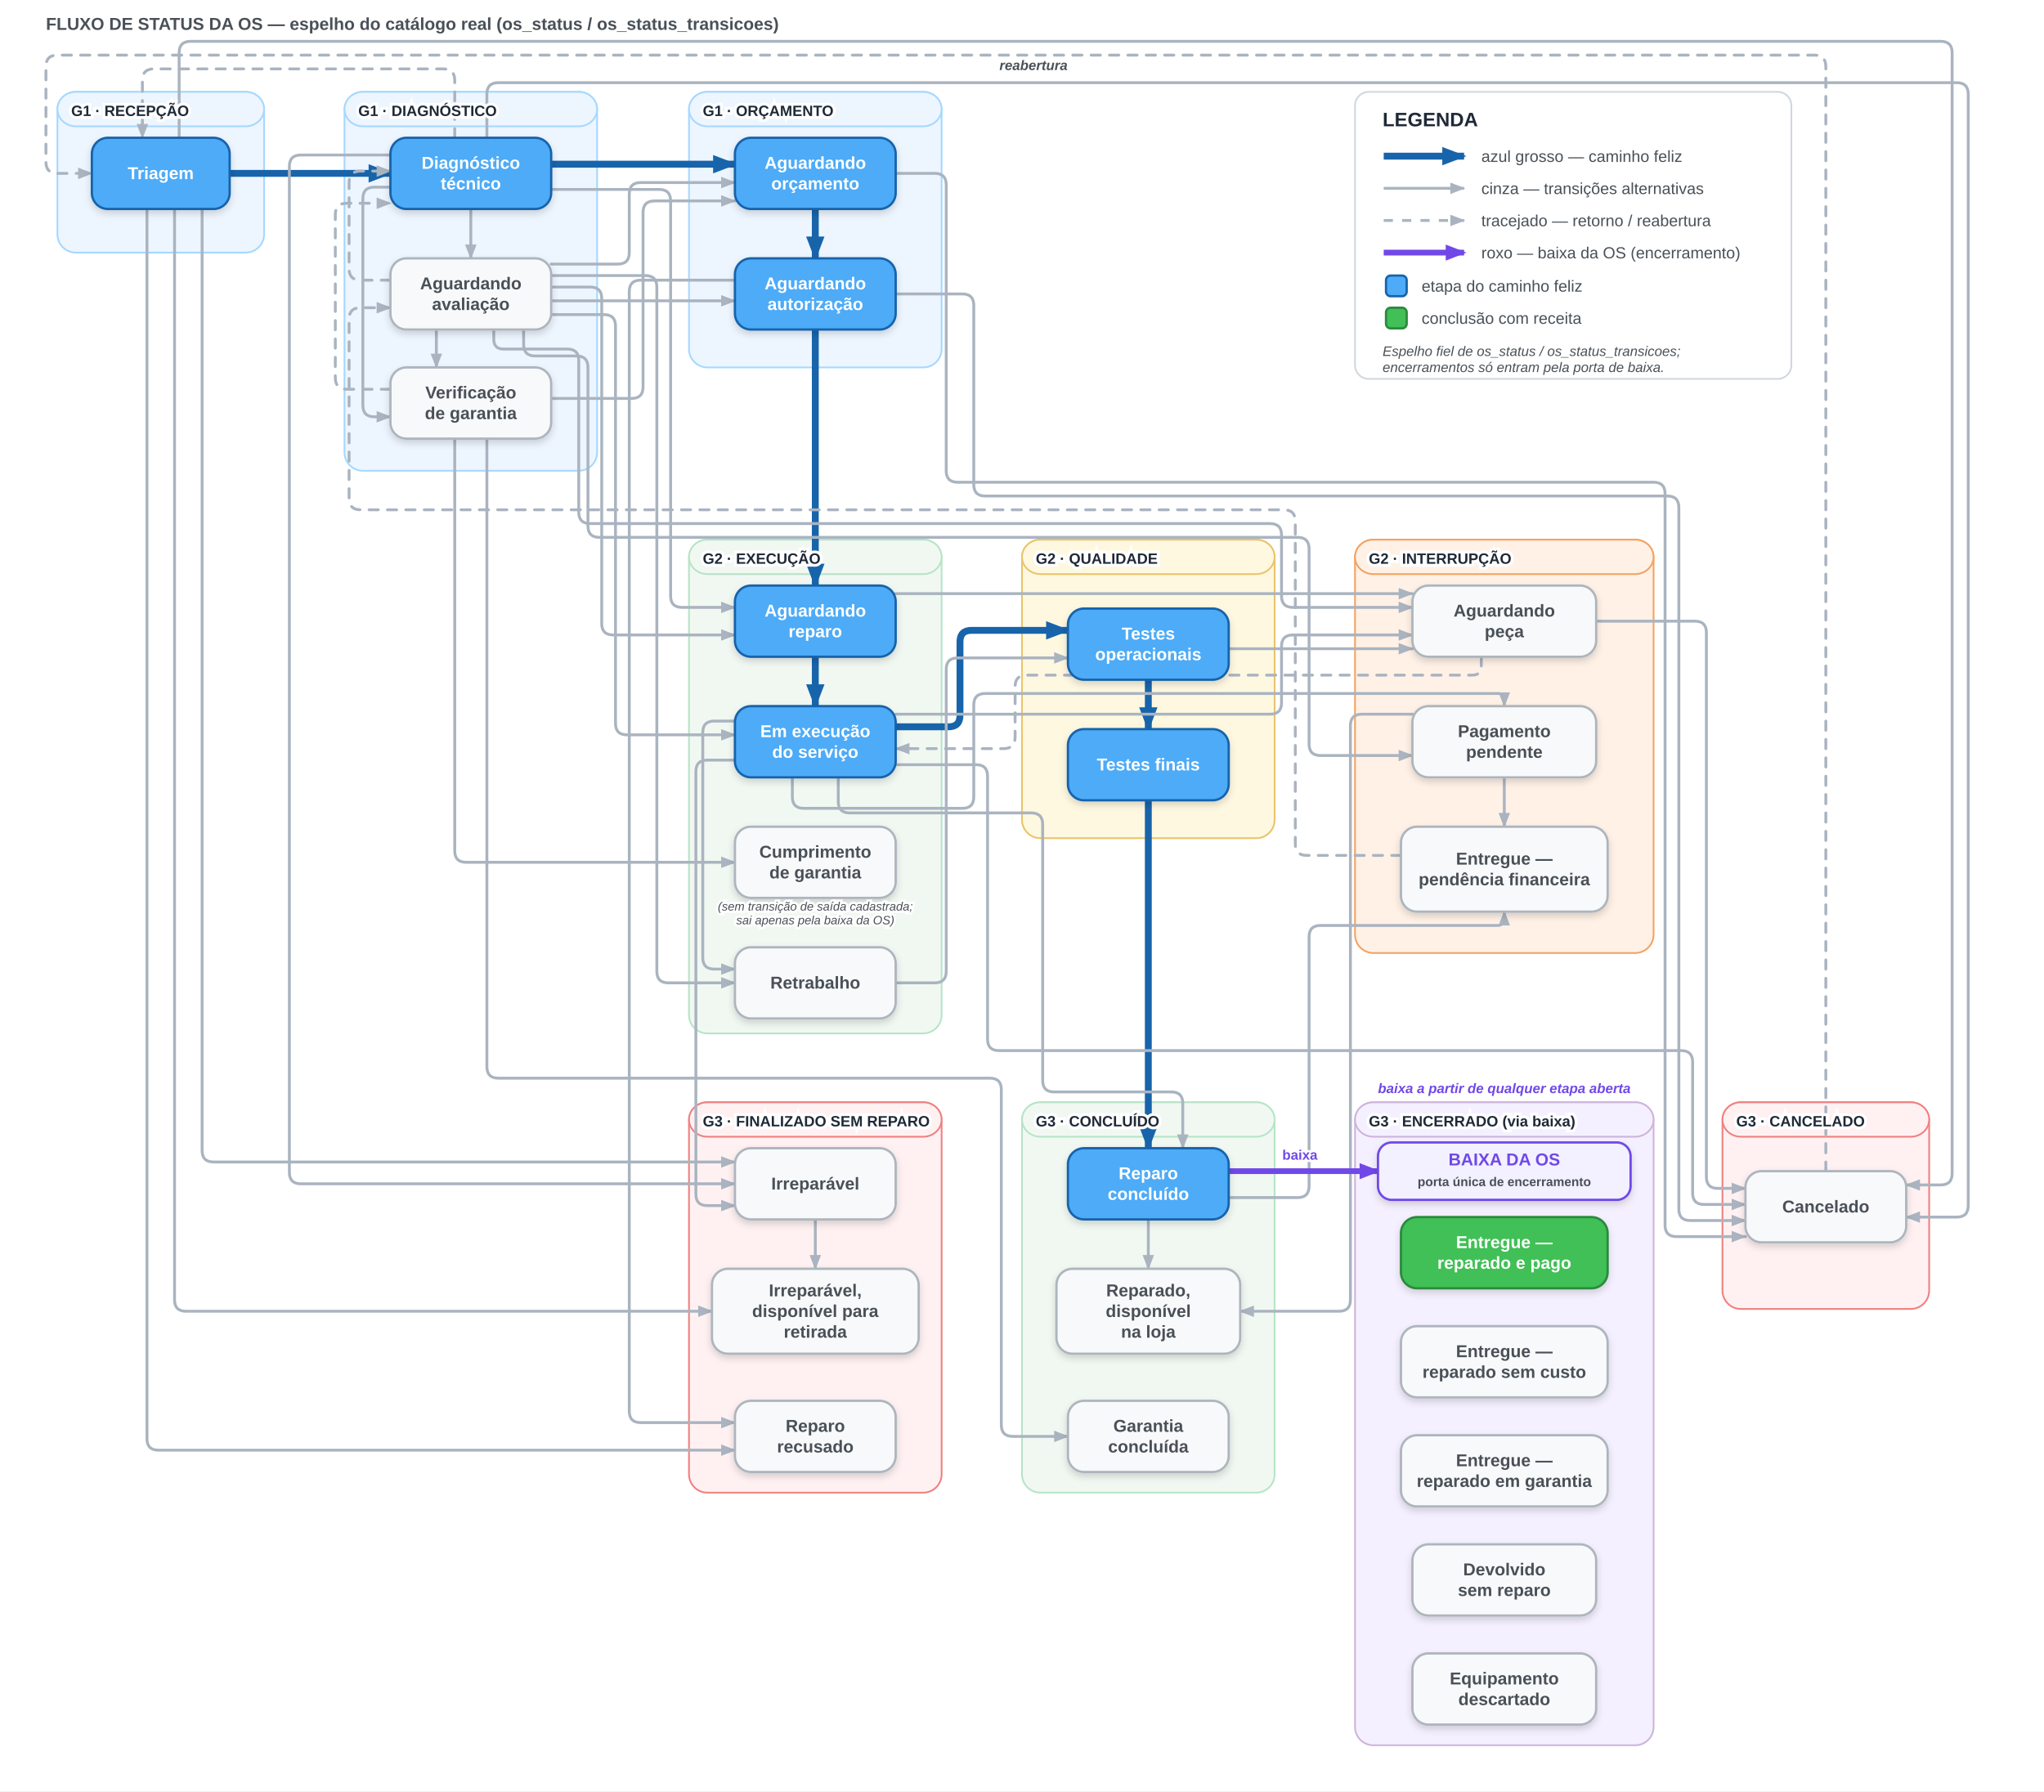
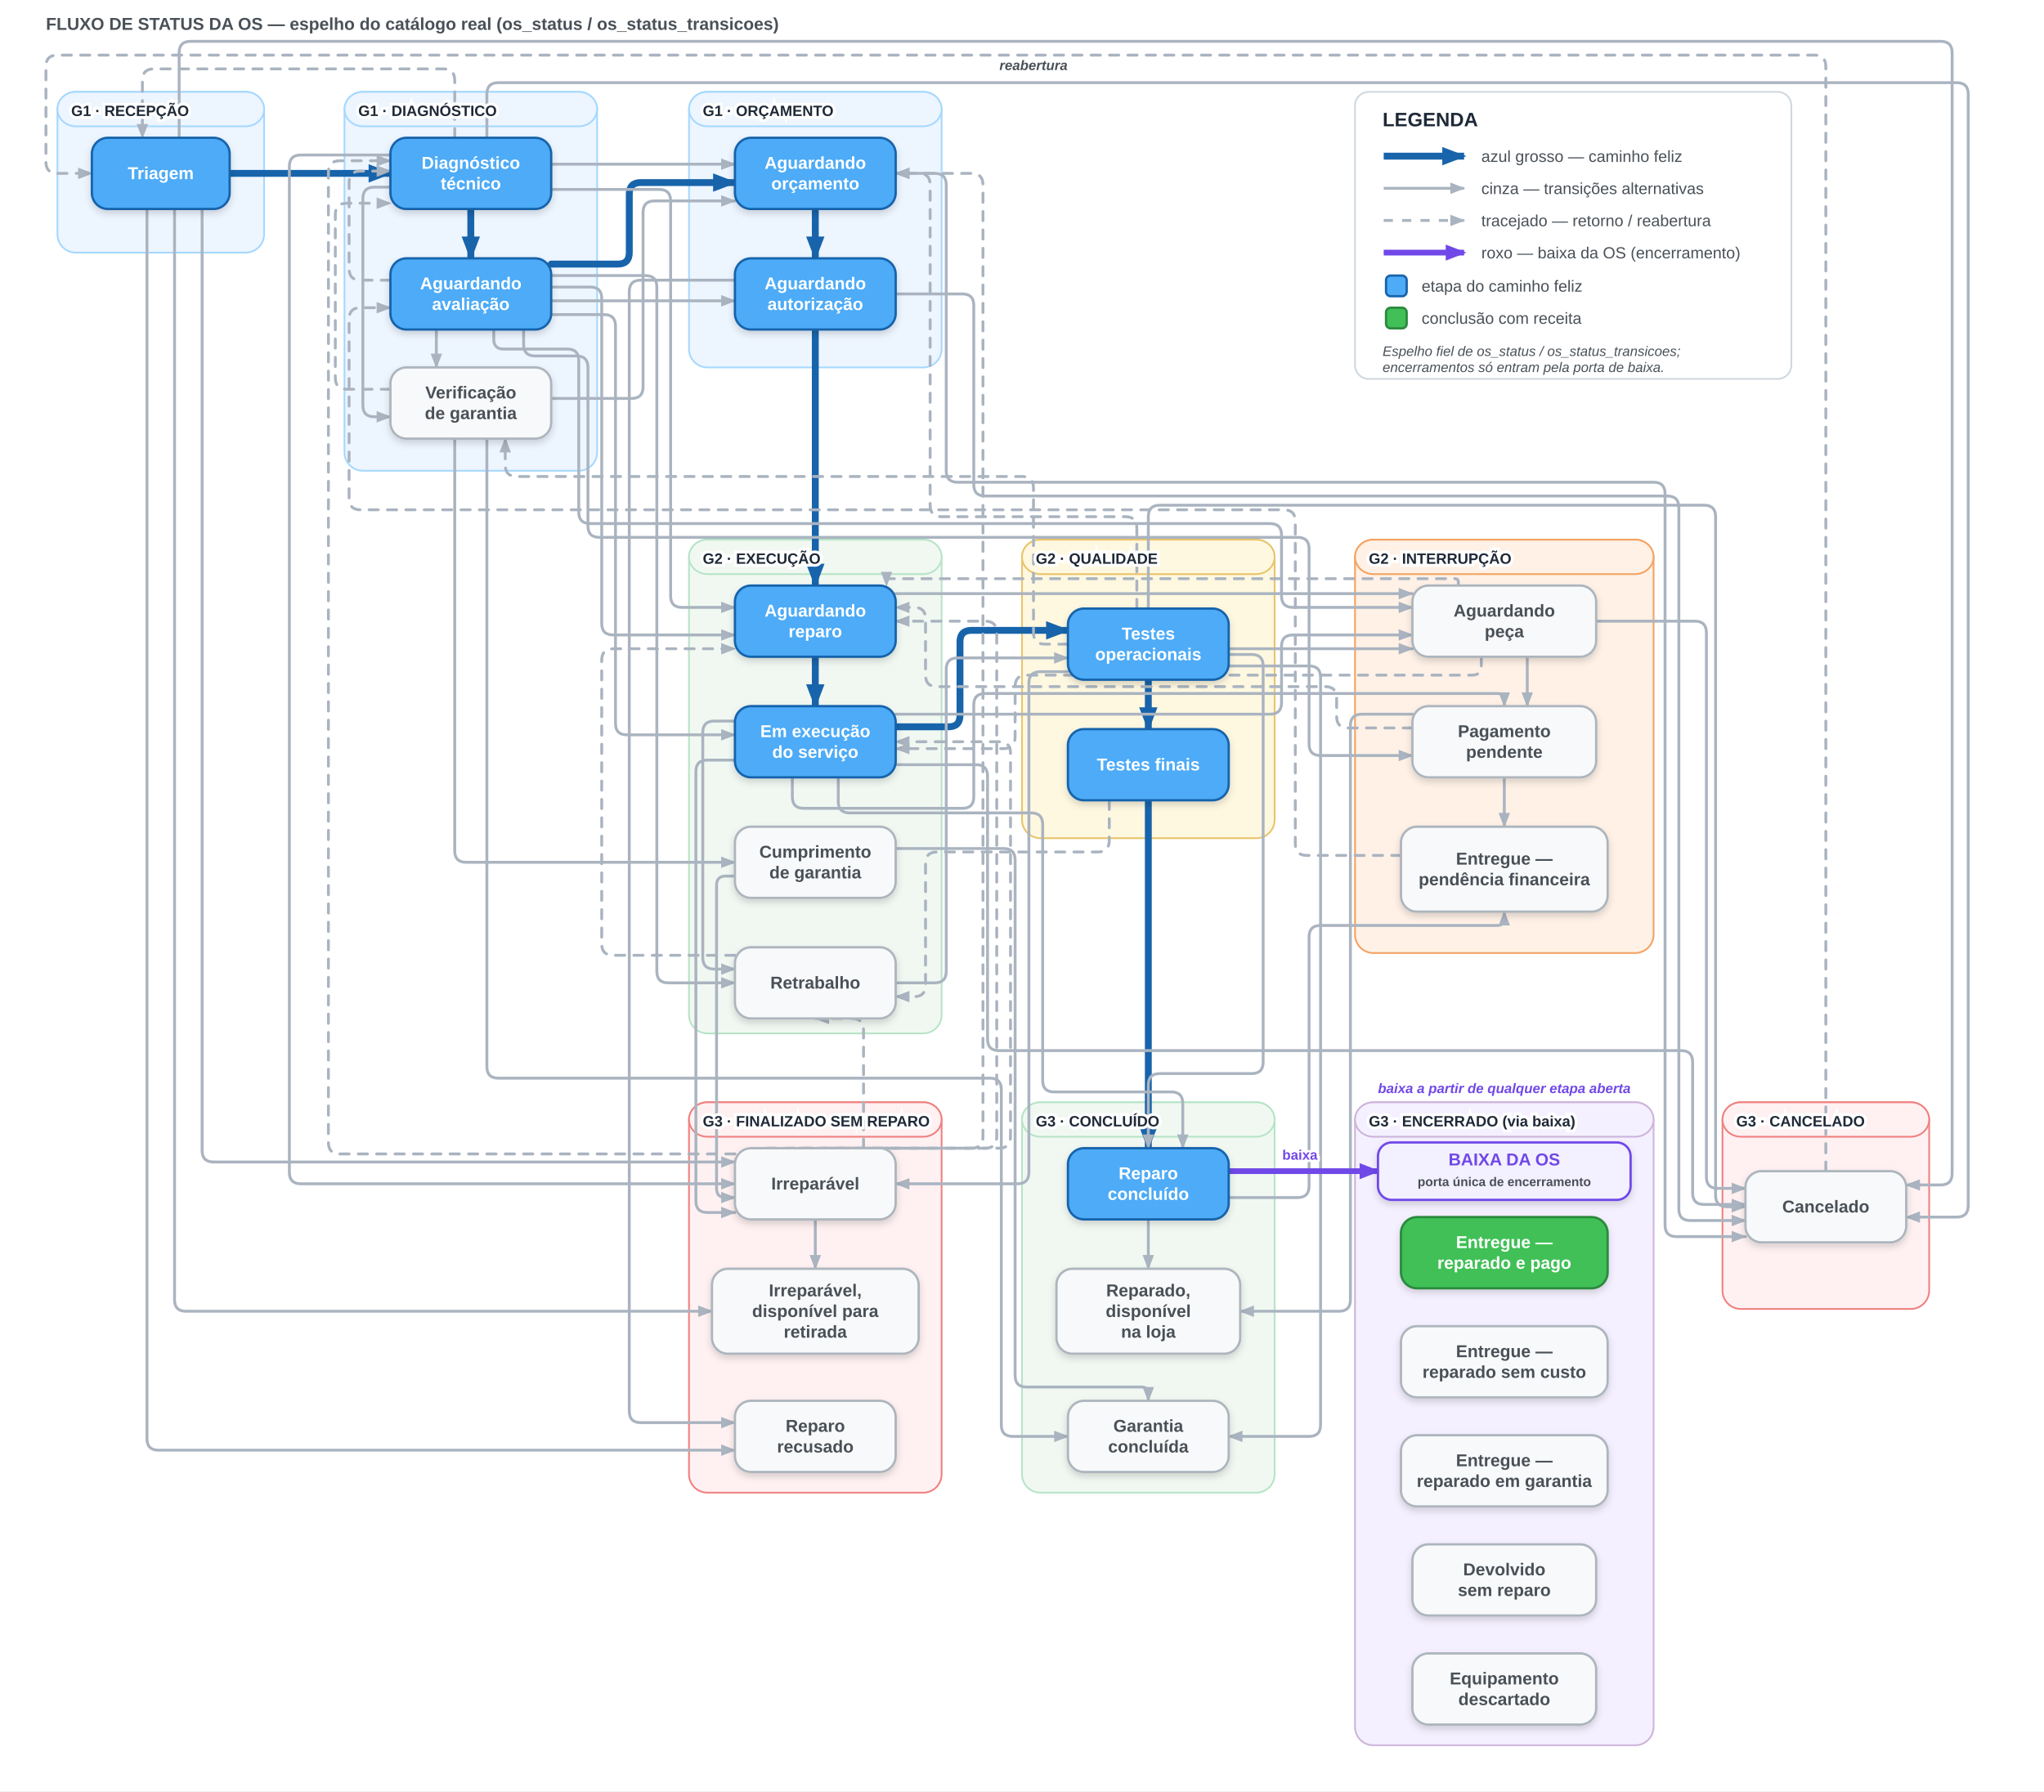
<svg xmlns="http://www.w3.org/2000/svg" width="1780" height="1560" viewBox="0 0 1780 1560">
  <defs>
    <filter id="shadow" x="-20%" y="-20%" width="140%" height="140%">
      <feDropShadow dx="0" dy="3" stdDeviation="3" flood-opacity="0.16" />
    </filter>
    <marker id="arrow-blue" markerUnits="userSpaceOnUse" markerWidth="21" markerHeight="16" refX="19" refY="8" orient="auto">
      <path d="M 0 0 L 21 8 L 0 16 z" fill="#1864AB" />
    </marker>
    <marker id="arrow-gray" markerUnits="userSpaceOnUse" markerWidth="13" markerHeight="10" refX="12" refY="5" orient="auto">
      <path d="M 0 0 L 13 5 L 0 10 z" fill="#AAB4C0" />
    </marker>
    <marker id="arrow-purple" markerUnits="userSpaceOnUse" markerWidth="18" markerHeight="14" refX="16" refY="7" orient="auto">
      <path d="M 0 0 L 18 7 L 0 14 z" fill="#7048E8" />
    </marker>
  </defs>
  <rect width="1780" height="1560" fill="#FFFFFF" />
  <text x="40" y="26.0" text-anchor="start" font-size="15" font-weight="800" fill="#495057" font-family="Segoe UI, Arial, sans-serif">FLUXO DE STATUS DA OS — espelho do catálogo real (os_status / os_status_transicoes)</text>
  <rect x="50" y="80" width="180" height="140" rx="16" fill="#EDF5FF" stroke="#A5D8FF" stroke-width="1.5" />
  <rect x="50" y="80" width="180" height="30" rx="16" fill="#EDF5FF" stroke="#A5D8FF" stroke-width="1.5" />
  <rect x="300" y="80" width="220" height="330" rx="16" fill="#EDF5FF" stroke="#A5D8FF" stroke-width="1.5" />
  <rect x="300" y="80" width="220" height="30" rx="16" fill="#EDF5FF" stroke="#A5D8FF" stroke-width="1.5" />
  <rect x="600" y="80" width="220" height="240" rx="16" fill="#EDF5FF" stroke="#A5D8FF" stroke-width="1.5" />
  <rect x="600" y="80" width="220" height="30" rx="16" fill="#EDF5FF" stroke="#A5D8FF" stroke-width="1.5" />
  <rect x="600" y="470" width="220" height="430" rx="16" fill="#F1F8F2" stroke="#B7E4C7" stroke-width="1.5" />
  <rect x="600" y="470" width="220" height="30" rx="16" fill="#F1F8F2" stroke="#B7E4C7" stroke-width="1.5" />
  <rect x="890" y="470" width="220" height="260" rx="16" fill="#FFF8E1" stroke="#E9C46A" stroke-width="1.5" />
  <rect x="890" y="470" width="220" height="30" rx="16" fill="#FFF8E1" stroke="#E9C46A" stroke-width="1.5" />
  <rect x="1180" y="470" width="260" height="360" rx="16" fill="#FFF1E6" stroke="#F4A261" stroke-width="1.5" />
  <rect x="1180" y="470" width="260" height="30" rx="16" fill="#FFF1E6" stroke="#F4A261" stroke-width="1.5" />
  <rect x="600" y="960" width="220" height="340" rx="16" fill="#FFF1F2" stroke="#F08080" stroke-width="1.5" />
  <rect x="600" y="960" width="220" height="30" rx="16" fill="#FFF1F2" stroke="#F08080" stroke-width="1.5" />
  <rect x="890" y="960" width="220" height="340" rx="16" fill="#F1F8F2" stroke="#B7E4C7" stroke-width="1.5" />
  <rect x="890" y="960" width="220" height="30" rx="16" fill="#F1F8F2" stroke="#B7E4C7" stroke-width="1.5" />
  <rect x="1180" y="960" width="260" height="560" rx="16" fill="#F5F0FF" stroke="#CDB4DB" stroke-width="1.5" />
  <rect x="1180" y="960" width="260" height="30" rx="16" fill="#F5F0FF" stroke="#CDB4DB" stroke-width="1.5" />
  <rect x="1500" y="960" width="180" height="180" rx="16" fill="#FFF1F2" stroke="#F08080" stroke-width="1.5" />
  <rect x="1500" y="960" width="180" height="30" rx="16" fill="#FFF1F2" stroke="#F08080" stroke-width="1.5" />
  <g>
    <rect x="1180" y="80" width="380" height="250" rx="12" fill="#FFFFFF" stroke="#D0D7DE" stroke-width="1.5" />
    <text x="1204" y="110" font-size="17" font-weight="800" fill="#1F2937" font-family="Segoe UI, Arial, sans-serif">LEGENDA</text>
    <line x1="1205" y1="136" x2="1275" y2="136" stroke="#1864AB" stroke-width="6" marker-end="url(#arrow-blue)" />
    <text x="1290" y="141" font-size="14" fill="#495057" font-family="Segoe UI, Arial, sans-serif">azul grosso — caminho feliz</text>
    <line x1="1205" y1="164" x2="1275" y2="164" stroke="#AAB4C0" stroke-width="2.5" marker-end="url(#arrow-gray)" />
    <text x="1290" y="169" font-size="14" fill="#495057" font-family="Segoe UI, Arial, sans-serif">cinza — transições alternativas</text>
    <line x1="1205" y1="192" x2="1275" y2="192" stroke="#AAB4C0" stroke-width="2.5" stroke-dasharray="8 8" marker-end="url(#arrow-gray)" />
    <text x="1290" y="197" font-size="14" fill="#495057" font-family="Segoe UI, Arial, sans-serif">tracejado — retorno / reabertura</text>
    <line x1="1205" y1="220" x2="1275" y2="220" stroke="#7048E8" stroke-width="5" marker-end="url(#arrow-purple)" />
    <text x="1290" y="225" font-size="14" fill="#495057" font-family="Segoe UI, Arial, sans-serif">roxo — baixa da OS (encerramento)</text>
    <rect x="1207" y="240" width="18" height="18" rx="4" fill="#4DABF7" stroke="#1864AB" stroke-width="2" />
    <text x="1238" y="254" font-size="14" fill="#495057" font-family="Segoe UI, Arial, sans-serif">etapa do caminho feliz</text>
    <rect x="1207" y="268" width="18" height="18" rx="4" fill="#40C057" stroke="#2B8A3E" stroke-width="2" />
    <text x="1238" y="282" font-size="14" fill="#495057" font-family="Segoe UI, Arial, sans-serif">conclusão com receita</text>
    <text x="1204" y="310" font-size="12" font-style="italic" fill="#495057" font-family="Segoe UI, Arial, sans-serif">Espelho fiel de os_status / os_status_transicoes;</text>
    <text x="1204" y="324" font-size="12" font-style="italic" fill="#495057" font-family="Segoe UI, Arial, sans-serif">encerramentos só entram pela porta de baixa.</text>
  </g>
  <path d="M 200 151 L 340 151" fill="none" stroke="#1864AB" stroke-width="6" stroke-linejoin="round" stroke-linecap="round" marker-end="url(#arrow-blue)" />
-   <path d="M 480 143 L 640 143" fill="none" stroke="#1864AB" stroke-width="6" stroke-linejoin="round" stroke-linecap="round" marker-end="url(#arrow-blue)" />
+   <path d="M 410 182 L 410 225" fill="none" stroke="#1864AB" stroke-width="6" stroke-linejoin="round" stroke-linecap="round" marker-end="url(#arrow-blue)" />
+   <path d="M 480 230 L 538 230 Q 548 230 548 220 L 548 169 Q 548 159 558 159 L 640 159" fill="none" stroke="#1864AB" stroke-width="6" stroke-linejoin="round" stroke-linecap="round" marker-end="url(#arrow-blue)" />
  <path d="M 710 182 L 710 225" fill="none" stroke="#1864AB" stroke-width="6" stroke-linejoin="round" stroke-linecap="round" marker-end="url(#arrow-blue)" />
  <path d="M 710 287 L 710 510" fill="none" stroke="#1864AB" stroke-width="6" stroke-linejoin="round" stroke-linecap="round" marker-end="url(#arrow-blue)" />
  <path d="M 710 572 L 710 615" fill="none" stroke="#1864AB" stroke-width="6" stroke-linejoin="round" stroke-linecap="round" marker-end="url(#arrow-blue)" />
  <path d="M 780 633 L 826 633 Q 836 633 836 623 L 836 559 Q 836 549 846 549 L 930 549" fill="none" stroke="#1864AB" stroke-width="6" stroke-linejoin="round" stroke-linecap="round" marker-end="url(#arrow-blue)" />
  <path d="M 1000 592 L 1000 635" fill="none" stroke="#1864AB" stroke-width="6" stroke-linejoin="round" stroke-linecap="round" marker-end="url(#arrow-blue)" />
  <path d="M 1000 697 L 1000 1000" fill="none" stroke="#1864AB" stroke-width="6" stroke-linejoin="round" stroke-linecap="round" marker-end="url(#arrow-blue)" />
  <path d="M 176 182 L 176 1002 Q 176 1012 186 1012 L 640 1012" fill="none" stroke="#AAB4C0" stroke-width="2.5" stroke-linejoin="round" stroke-linecap="round" marker-end="url(#arrow-gray)" />
  <path d="M 152 182 L 152 1132 Q 152 1142 162 1142 L 620 1142" fill="none" stroke="#AAB4C0" stroke-width="2.5" stroke-linejoin="round" stroke-linecap="round" marker-end="url(#arrow-gray)" />
  <path d="M 128 182 L 128 1253 Q 128 1263 138 1263 L 640 1263" fill="none" stroke="#AAB4C0" stroke-width="2.5" stroke-linejoin="round" stroke-linecap="round" marker-end="url(#arrow-gray)" />
  <path d="M 156 120 L 156 46 Q 156 36 166 36 L 1690 36 Q 1700 36 1700 46 L 1700 1022 Q 1700 1032 1690 1032 L 1660 1032" fill="none" stroke="#AAB4C0" stroke-width="2.5" stroke-linejoin="round" stroke-linecap="round" marker-end="url(#arrow-gray)" />
-   <path d="M 410 182 L 410 225" fill="none" stroke="#AAB4C0" stroke-width="2.5" stroke-linejoin="round" stroke-linecap="round" marker-end="url(#arrow-gray)" />
+   <path d="M 480 143 L 640 143" fill="none" stroke="#AAB4C0" stroke-width="2.5" stroke-linejoin="round" stroke-linecap="round" marker-end="url(#arrow-gray)" />
  <path d="M 340 163 L 326 163 Q 316 163 316 173 L 316 353 Q 316 363 326 363 L 340 363" fill="none" stroke="#AAB4C0" stroke-width="2.5" stroke-linejoin="round" stroke-linecap="round" marker-end="url(#arrow-gray)" />
  <path d="M 340 135 L 262 135 Q 252 135 252 145 L 252 1021 Q 252 1031 262 1031 L 640 1031" fill="none" stroke="#AAB4C0" stroke-width="2.5" stroke-linejoin="round" stroke-linecap="round" marker-end="url(#arrow-gray)" />
  <path d="M 424 120 L 424 82 Q 424 72 434 72 L 1704 72 Q 1714 72 1714 82 L 1714 1050 Q 1714 1060 1704 1060 L 1660 1060" fill="none" stroke="#AAB4C0" stroke-width="2.5" stroke-linejoin="round" stroke-linecap="round" marker-end="url(#arrow-gray)" />
  <path d="M 480 165 L 574 165 Q 584 165 584 175 L 584 519 Q 584 529 594 529 L 640 529" fill="none" stroke="#AAB4C0" stroke-width="2.5" stroke-linejoin="round" stroke-linecap="round" marker-end="url(#arrow-gray)" />
  <path d="M 380 287 L 380 320" fill="none" stroke="#AAB4C0" stroke-width="2.5" stroke-linejoin="round" stroke-linecap="round" marker-end="url(#arrow-gray)" />
-   <path d="M 480 230 L 538 230 Q 548 230 548 220 L 548 169 Q 548 159 558 159 L 640 159" fill="none" stroke="#AAB4C0" stroke-width="2.5" stroke-linejoin="round" stroke-linecap="round" marker-end="url(#arrow-gray)" />
  <path d="M 480 240 L 562 240 Q 572 240 572 250 L 572 846 Q 572 856 582 856 L 640 856" fill="none" stroke="#AAB4C0" stroke-width="2.5" stroke-linejoin="round" stroke-linecap="round" marker-end="url(#arrow-gray)" />
  <path d="M 480 250 L 514 250 Q 524 250 524 260 L 524 543 Q 524 553 534 553 L 640 553" fill="none" stroke="#AAB4C0" stroke-width="2.5" stroke-linejoin="round" stroke-linecap="round" marker-end="url(#arrow-gray)" />
  <path d="M 480 262 L 640 262" fill="none" stroke="#AAB4C0" stroke-width="2.5" stroke-linejoin="round" stroke-linecap="round" marker-end="url(#arrow-gray)" />
  <path d="M 480 274 L 526 274 Q 536 274 536 284 L 536 630 Q 536 640 546 640 L 640 640" fill="none" stroke="#AAB4C0" stroke-width="2.5" stroke-linejoin="round" stroke-linecap="round" marker-end="url(#arrow-gray)" />
  <path d="M 430 287 L 430 295.5 Q 430 304 438.5 304 L 494 304 Q 504 304 504 314 L 504 446 Q 504 456 514 456 L 1106 456 Q 1116 456 1116 466 L 1116 519 Q 1116 529 1126 529 L 1230 529" fill="none" stroke="#AAB4C0" stroke-width="2.5" stroke-linejoin="round" stroke-linecap="round" marker-end="url(#arrow-gray)" />
  <path d="M 456 287 L 456 300 Q 456 310 466 310 L 502 310 Q 512 310 512 320 L 512 458 Q 512 468 522 468 L 1130 468 Q 1140 468 1140 478 L 1140 648 Q 1140 658 1150 658 L 1230 658" fill="none" stroke="#AAB4C0" stroke-width="2.5" stroke-linejoin="round" stroke-linecap="round" marker-end="url(#arrow-gray)" />
  <path d="M 480 347 L 550 347 Q 560 347 560 337 L 560 185 Q 560 175 570 175 L 640 175" fill="none" stroke="#AAB4C0" stroke-width="2.5" stroke-linejoin="round" stroke-linecap="round" marker-end="url(#arrow-gray)" />
  <path d="M 396 382 L 396 741 Q 396 751 406 751 L 640 751" fill="none" stroke="#AAB4C0" stroke-width="2.5" stroke-linejoin="round" stroke-linecap="round" marker-end="url(#arrow-gray)" />
  <path d="M 424 382 L 424 929 Q 424 939 434 939 L 862 939 Q 872 939 872 949 L 872 1241 Q 872 1251 882 1251 L 930 1251" fill="none" stroke="#AAB4C0" stroke-width="2.5" stroke-linejoin="round" stroke-linecap="round" marker-end="url(#arrow-gray)" />
  <path d="M 780 151 L 814 151 Q 824 151 824 161 L 824 410 Q 824 420 834 420 L 1440 420 Q 1450 420 1450 430 L 1450 1067 Q 1450 1077 1460 1077 L 1520 1077" fill="none" stroke="#AAB4C0" stroke-width="2.5" stroke-linejoin="round" stroke-linecap="round" marker-end="url(#arrow-gray)" />
  <path d="M 640 244 L 558 244 Q 548 244 548 254 L 548 1229 Q 548 1239 558 1239 L 640 1239" fill="none" stroke="#AAB4C0" stroke-width="2.5" stroke-linejoin="round" stroke-linecap="round" marker-end="url(#arrow-gray)" />
  <path d="M 780 256 L 838 256 Q 848 256 848 266 L 848 422 Q 848 432 858 432 L 1452 432 Q 1462 432 1462 442 L 1462 1053 Q 1462 1063 1472 1063 L 1520 1063" fill="none" stroke="#AAB4C0" stroke-width="2.5" stroke-linejoin="round" stroke-linecap="round" marker-end="url(#arrow-gray)" />
  <path d="M 780 517 L 1230 517" fill="none" stroke="#AAB4C0" stroke-width="2.5" stroke-linejoin="round" stroke-linecap="round" marker-end="url(#arrow-gray)" />
  <path d="M 640 628 L 622 628 Q 612 628 612 638 L 612 834 Q 612 844 622 844 L 640 844" fill="none" stroke="#AAB4C0" stroke-width="2.5" stroke-linejoin="round" stroke-linecap="round" marker-end="url(#arrow-gray)" />
  <path d="M 780 622 L 1106 622 Q 1116 622 1116 612 L 1116 563 Q 1116 553 1126 553 L 1230 553" fill="none" stroke="#AAB4C0" stroke-width="2.5" stroke-linejoin="round" stroke-linecap="round" marker-end="url(#arrow-gray)" />
  <path d="M 690 677 L 690 694 Q 690 704 700 704 L 838 704 Q 848 704 848 694 L 848 614 Q 848 604 858 604 L 1304.5 604 Q 1310 604 1310 609.5 L 1310 615" fill="none" stroke="#AAB4C0" stroke-width="2.5" stroke-linejoin="round" stroke-linecap="round" marker-end="url(#arrow-gray)" />
  <path d="M 780 666 L 850 666 Q 860 666 860 676 L 860 905 Q 860 915 870 915 L 1464 915 Q 1474 915 1474 925 L 1474 1039 Q 1474 1049 1484 1049 L 1520 1049" fill="none" stroke="#AAB4C0" stroke-width="2.5" stroke-linejoin="round" stroke-linecap="round" marker-end="url(#arrow-gray)" />
-   <path d="M 640 662 L 616 662 Q 606 662 606 672 L 606 1040 Q 606 1050 616 1050 L 640 1050" fill="none" stroke="#AAB4C0" stroke-width="2.5" stroke-linejoin="round" stroke-linecap="round" marker-end="url(#arrow-gray)" />
+   <path d="M 640 662 L 616 662 Q 606 662 606 672 L 606 1046 Q 606 1056 616 1056 L 640 1056" fill="none" stroke="#AAB4C0" stroke-width="2.5" stroke-linejoin="round" stroke-linecap="round" marker-end="url(#arrow-gray)" />
  <path d="M 730 677 L 730 698 Q 730 708 740 708 L 898 708 Q 908 708 908 718 L 908 941 Q 908 951 918 951 L 1020 951 Q 1030 951 1030 961 L 1030 1000" fill="none" stroke="#AAB4C0" stroke-width="2.5" stroke-linejoin="round" stroke-linecap="round" marker-end="url(#arrow-gray)" />
+   <path d="M 780 739 L 874 739 Q 884 739 884 749 L 884 1198 Q 884 1208 894 1208 L 994 1208 Q 1000 1208 1000 1214 L 1000 1220" fill="none" stroke="#AAB4C0" stroke-width="2.5" stroke-linejoin="round" stroke-linecap="round" marker-end="url(#arrow-gray)" />
+   <path d="M 640 763 L 632 763 Q 624 763 624 771 L 624 1035 Q 624 1043 632 1043 L 640 1043" fill="none" stroke="#AAB4C0" stroke-width="2.5" stroke-linejoin="round" stroke-linecap="round" marker-end="url(#arrow-gray)" />
  <path d="M 780 856 L 814 856 Q 824 856 824 846 L 824 583 Q 824 573 834 573 L 930 573" fill="none" stroke="#AAB4C0" stroke-width="2.5" stroke-linejoin="round" stroke-linecap="round" marker-end="url(#arrow-gray)" />
  <path d="M 1070 565 L 1230 565" fill="none" stroke="#AAB4C0" stroke-width="2.5" stroke-linejoin="round" stroke-linecap="round" marker-end="url(#arrow-gray)" />
+   <path d="M 930 585 L 906 585 Q 896 585 896 595 L 896 1021 Q 896 1031 886 1031 L 780 1031" fill="none" stroke="#AAB4C0" stroke-width="2.5" stroke-linejoin="round" stroke-linecap="round" marker-end="url(#arrow-gray)" />
+   <path d="M 1070 570 L 1090 570 Q 1100 570 1100 580 L 1100 925 Q 1100 935 1090 935 L 1010 935 Q 1000 935 1000 945 L 1000 1000" fill="none" stroke="#AAB4C0" stroke-width="2.5" stroke-linejoin="round" stroke-linecap="round" marker-end="url(#arrow-gray)" />
+   <path d="M 1070 580 L 1140 580 Q 1150 580 1150 590 L 1150 1241 Q 1150 1251 1140 1251 L 1070 1251" fill="none" stroke="#AAB4C0" stroke-width="2.5" stroke-linejoin="round" stroke-linecap="round" marker-end="url(#arrow-gray)" />
+   <path d="M 1000 530 L 1000 450 Q 1000 440 1010 440 L 1484 440 Q 1494 440 1494 450 L 1494 1041 Q 1494 1051 1504 1051 L 1520 1051" fill="none" stroke="#AAB4C0" stroke-width="2.5" stroke-linejoin="round" stroke-linecap="round" marker-end="url(#arrow-gray)" />
+   <path d="M 1330 572 L 1330 615" fill="none" stroke="#AAB4C0" stroke-width="2.5" stroke-linejoin="round" stroke-linecap="round" marker-end="url(#arrow-gray)" />
  <path d="M 1310 677 L 1310 720" fill="none" stroke="#AAB4C0" stroke-width="2.5" stroke-linejoin="round" stroke-linecap="round" marker-end="url(#arrow-gray)" />
  <path d="M 1230 622 L 1186 622 Q 1176 622 1176 632 L 1176 1132 Q 1176 1142 1166 1142 L 1080 1142" fill="none" stroke="#AAB4C0" stroke-width="2.5" stroke-linejoin="round" stroke-linecap="round" marker-end="url(#arrow-gray)" />
  <path d="M 1070 1043 L 1130 1043 Q 1140 1043 1140 1033 L 1140 816 Q 1140 806 1150 806 L 1304 806 Q 1310 806 1310 800 L 1310 794" fill="none" stroke="#AAB4C0" stroke-width="2.5" stroke-linejoin="round" stroke-linecap="round" marker-end="url(#arrow-gray)" />
  <path d="M 1000 1062 L 1000 1105" fill="none" stroke="#AAB4C0" stroke-width="2.5" stroke-linejoin="round" stroke-linecap="round" marker-end="url(#arrow-gray)" />
  <path d="M 710 1062 L 710 1105" fill="none" stroke="#AAB4C0" stroke-width="2.5" stroke-linejoin="round" stroke-linecap="round" marker-end="url(#arrow-gray)" />
  <path d="M 1390 541 L 1476 541 Q 1486 541 1486 551 L 1486 1025 Q 1486 1035 1496 1035 L 1520 1035" fill="none" stroke="#AAB4C0" stroke-width="2.5" stroke-linejoin="round" stroke-linecap="round" marker-end="url(#arrow-gray)" />
  <path d="M 396 120 L 396 70 Q 396 60 386 60 L 134 60 Q 124 60 124 70 L 124 120" fill="none" stroke="#AAB4C0" stroke-width="2.5" stroke-linejoin="round" stroke-linecap="round" marker-end="url(#arrow-gray)" stroke-dasharray="8 8" />
  <path d="M 340 244 L 314 244 Q 304 244 304 234 L 304 159 Q 304 149 314 149 L 340 149" fill="none" stroke="#AAB4C0" stroke-width="2.5" stroke-linejoin="round" stroke-linecap="round" marker-end="url(#arrow-gray)" stroke-dasharray="8 8" />
  <path d="M 340 339 L 302 339 Q 292 339 292 329 L 292 187 Q 292 177 302 177 L 340 177" fill="none" stroke="#AAB4C0" stroke-width="2.5" stroke-linejoin="round" stroke-linecap="round" marker-end="url(#arrow-gray)" stroke-dasharray="8 8" />
  <path d="M 1220 745 L 1138 745 Q 1128 745 1128 735 L 1128 454 Q 1128 444 1118 444 L 314 444 Q 304 444 304 434 L 304 278 Q 304 268 314 268 L 340 268" fill="none" stroke="#AAB4C0" stroke-width="2.5" stroke-linejoin="round" stroke-linecap="round" marker-end="url(#arrow-gray)" stroke-dasharray="8 8" />
  <path d="M 1290 572 L 1290 580 Q 1290 588 1282 588 L 894 588 Q 884 588 884 598 L 884 642 Q 884 652 874 652 L 780 652" fill="none" stroke="#AAB4C0" stroke-width="2.5" stroke-linejoin="round" stroke-linecap="round" marker-end="url(#arrow-gray)" stroke-dasharray="8 8" />
+   <path d="M 966 697 L 966 732 Q 966 742 956 742 L 816 742 Q 806 742 806 752 L 806 858 Q 806 868 796 868 L 780 868" fill="none" stroke="#AAB4C0" stroke-width="2.5" stroke-linejoin="round" stroke-linecap="round" marker-end="url(#arrow-gray)" stroke-dasharray="8 8" />
+   <path d="M 640 832 L 534 832 Q 524 832 524 822 L 524 575 Q 524 565 534 565 L 640 565" fill="none" stroke="#AAB4C0" stroke-width="2.5" stroke-linejoin="round" stroke-linecap="round" marker-end="url(#arrow-gray)" stroke-dasharray="8 8" />
+   <path d="M 1230 634 L 1174 634 Q 1164 634 1164 624 L 1164 608 Q 1164 598 1154 598 L 816 598 Q 806 598 806 588 L 806 539 Q 806 529 796 529 L 780 529" fill="none" stroke="#AAB4C0" stroke-width="2.5" stroke-linejoin="round" stroke-linecap="round" marker-end="url(#arrow-gray)" stroke-dasharray="8 8" />
+   <path d="M 1270 510 L 1270 507 Q 1270 504 1267 504 L 775 504 Q 772 504 772 507 L 772 510" fill="none" stroke="#AAB4C0" stroke-width="2.5" stroke-linejoin="round" stroke-linecap="round" marker-end="url(#arrow-gray)" stroke-dasharray="8 8" />
+   <path d="M 930 561 L 910 561 Q 900 561 900 551 L 900 425 Q 900 415 890 415 L 450 415 Q 440 415 440 405 L 440 382" fill="none" stroke="#AAB4C0" stroke-width="2.5" stroke-linejoin="round" stroke-linecap="round" marker-end="url(#arrow-gray)" stroke-dasharray="8 8" />
+   <path d="M 990 530 L 990 460 Q 990 450 980 450 L 820 450 Q 810 450 810 440 L 810 161 Q 810 151 800 151 L 780 151" fill="none" stroke="#AAB4C0" stroke-width="2.5" stroke-linejoin="round" stroke-linecap="round" marker-end="url(#arrow-gray)" stroke-dasharray="8 8" />
+   <path d="M 640 1005 L 296 1005 Q 286 1005 286 995 L 286 150 Q 286 140 296 140 L 340 140" fill="none" stroke="#AAB4C0" stroke-width="2.5" stroke-linejoin="round" stroke-linecap="round" marker-end="url(#arrow-gray)" stroke-dasharray="8 8" />
+   <path d="M 668 1000 L 846 1000 Q 856 1000 856 990 L 856 161 Q 856 151 846 151 L 780 151" fill="none" stroke="#AAB4C0" stroke-width="2.5" stroke-linejoin="round" stroke-linecap="round" marker-end="url(#arrow-gray)" stroke-dasharray="8 8" />
+   <path d="M 696 1000 L 858 1000 Q 868 1000 868 990 L 868 551 Q 868 541 858 541 L 780 541" fill="none" stroke="#AAB4C0" stroke-width="2.5" stroke-linejoin="round" stroke-linecap="round" marker-end="url(#arrow-gray)" stroke-dasharray="8 8" />
+   <path d="M 724 1000 L 870 1000 Q 880 1000 880 990 L 880 656 Q 880 646 870 646 L 780 646" fill="none" stroke="#AAB4C0" stroke-width="2.5" stroke-linejoin="round" stroke-linecap="round" marker-end="url(#arrow-gray)" stroke-dasharray="8 8" />
+   <path d="M 752 1000 L 752 897 Q 752 887 742 887 L 710 887" fill="none" stroke="#AAB4C0" stroke-width="2.5" stroke-linejoin="round" stroke-linecap="round" marker-end="url(#arrow-gray)" stroke-dasharray="8 8" />
  <path d="M 1590 1020 L 1590 58 Q 1590 48 1580 48 L 50 48 Q 40 48 40 58 L 40 141 Q 40 151 50 151 L 80 151" fill="none" stroke="#AAB4C0" stroke-width="2.5" stroke-linejoin="round" stroke-linecap="round" marker-end="url(#arrow-gray)" stroke-dasharray="8 8" />
  <path d="M 1070 1020 L 1200 1020" fill="none" stroke="#7048E8" stroke-width="5" stroke-linejoin="round" stroke-linecap="round" marker-end="url(#arrow-purple)" />
  <rect x="80" y="120" width="120" height="62" rx="14" fill="#4DABF7" stroke="#1864AB" stroke-width="2" filter="url(#shadow)" />
  <text x="140.0" y="156.0" text-anchor="middle" font-size="15" font-weight="700" fill="#FFFFFF" font-family="Segoe UI, Arial, sans-serif">Triagem</text>
  <rect x="340" y="120" width="140" height="62" rx="14" fill="#4DABF7" stroke="#1864AB" stroke-width="2" filter="url(#shadow)" />
  <text x="410.0" y="147.0" text-anchor="middle" font-size="15" font-weight="700" fill="#FFFFFF" font-family="Segoe UI, Arial, sans-serif">Diagnóstico</text>
  <text x="410.0" y="165.0" text-anchor="middle" font-size="15" font-weight="700" fill="#FFFFFF" font-family="Segoe UI, Arial, sans-serif">técnico</text>
-   <rect x="340" y="225" width="140" height="62" rx="14" fill="#F8F9FA" stroke="#ADB5BD" stroke-width="2" filter="url(#shadow)" />
-   <text x="410.0" y="252.0" text-anchor="middle" font-size="15" font-weight="700" fill="#495057" font-family="Segoe UI, Arial, sans-serif">Aguardando</text>
-   <text x="410.0" y="270.0" text-anchor="middle" font-size="15" font-weight="700" fill="#495057" font-family="Segoe UI, Arial, sans-serif">avaliação</text>
+   <rect x="340" y="225" width="140" height="62" rx="14" fill="#4DABF7" stroke="#1864AB" stroke-width="2" filter="url(#shadow)" />
+   <text x="410.0" y="252.0" text-anchor="middle" font-size="15" font-weight="700" fill="#FFFFFF" font-family="Segoe UI, Arial, sans-serif">Aguardando</text>
+   <text x="410.0" y="270.0" text-anchor="middle" font-size="15" font-weight="700" fill="#FFFFFF" font-family="Segoe UI, Arial, sans-serif">avaliação</text>
  <rect x="340" y="320" width="140" height="62" rx="14" fill="#F8F9FA" stroke="#ADB5BD" stroke-width="2" filter="url(#shadow)" />
  <text x="410.0" y="347.0" text-anchor="middle" font-size="15" font-weight="700" fill="#495057" font-family="Segoe UI, Arial, sans-serif">Verificação</text>
  <text x="410.0" y="365.0" text-anchor="middle" font-size="15" font-weight="700" fill="#495057" font-family="Segoe UI, Arial, sans-serif">de garantia</text>
  <rect x="640" y="120" width="140" height="62" rx="14" fill="#4DABF7" stroke="#1864AB" stroke-width="2" filter="url(#shadow)" />
  <text x="710.0" y="147.0" text-anchor="middle" font-size="15" font-weight="700" fill="#FFFFFF" font-family="Segoe UI, Arial, sans-serif">Aguardando</text>
  <text x="710.0" y="165.0" text-anchor="middle" font-size="15" font-weight="700" fill="#FFFFFF" font-family="Segoe UI, Arial, sans-serif">orçamento</text>
  <rect x="640" y="225" width="140" height="62" rx="14" fill="#4DABF7" stroke="#1864AB" stroke-width="2" filter="url(#shadow)" />
  <text x="710.0" y="252.0" text-anchor="middle" font-size="15" font-weight="700" fill="#FFFFFF" font-family="Segoe UI, Arial, sans-serif">Aguardando</text>
  <text x="710.0" y="270.0" text-anchor="middle" font-size="15" font-weight="700" fill="#FFFFFF" font-family="Segoe UI, Arial, sans-serif">autorização</text>
  <rect x="640" y="510" width="140" height="62" rx="14" fill="#4DABF7" stroke="#1864AB" stroke-width="2" filter="url(#shadow)" />
  <text x="710.0" y="537.0" text-anchor="middle" font-size="15" font-weight="700" fill="#FFFFFF" font-family="Segoe UI, Arial, sans-serif">Aguardando</text>
  <text x="710.0" y="555.0" text-anchor="middle" font-size="15" font-weight="700" fill="#FFFFFF" font-family="Segoe UI, Arial, sans-serif">reparo</text>
  <rect x="640" y="615" width="140" height="62" rx="14" fill="#4DABF7" stroke="#1864AB" stroke-width="2" filter="url(#shadow)" />
  <text x="710.0" y="642.0" text-anchor="middle" font-size="15" font-weight="700" fill="#FFFFFF" font-family="Segoe UI, Arial, sans-serif">Em execução</text>
  <text x="710.0" y="660.0" text-anchor="middle" font-size="15" font-weight="700" fill="#FFFFFF" font-family="Segoe UI, Arial, sans-serif">do serviço</text>
  <rect x="640" y="720" width="140" height="62" rx="14" fill="#F8F9FA" stroke="#ADB5BD" stroke-width="2" filter="url(#shadow)" />
  <text x="710.0" y="747.0" text-anchor="middle" font-size="15" font-weight="700" fill="#495057" font-family="Segoe UI, Arial, sans-serif">Cumprimento</text>
  <text x="710.0" y="765.0" text-anchor="middle" font-size="15" font-weight="700" fill="#495057" font-family="Segoe UI, Arial, sans-serif">de garantia</text>
  <rect x="640" y="825" width="140" height="62" rx="14" fill="#F8F9FA" stroke="#ADB5BD" stroke-width="2" filter="url(#shadow)" />
  <text x="710.0" y="861.0" text-anchor="middle" font-size="15" font-weight="700" fill="#495057" font-family="Segoe UI, Arial, sans-serif">Retrabalho</text>
  <rect x="930" y="530" width="140" height="62" rx="14" fill="#4DABF7" stroke="#1864AB" stroke-width="2" filter="url(#shadow)" />
  <text x="1000.0" y="557.0" text-anchor="middle" font-size="15" font-weight="700" fill="#FFFFFF" font-family="Segoe UI, Arial, sans-serif">Testes</text>
  <text x="1000.0" y="575.0" text-anchor="middle" font-size="15" font-weight="700" fill="#FFFFFF" font-family="Segoe UI, Arial, sans-serif">operacionais</text>
  <rect x="930" y="635" width="140" height="62" rx="14" fill="#4DABF7" stroke="#1864AB" stroke-width="2" filter="url(#shadow)" />
  <text x="1000.0" y="671.0" text-anchor="middle" font-size="15" font-weight="700" fill="#FFFFFF" font-family="Segoe UI, Arial, sans-serif">Testes finais</text>
  <rect x="1230" y="510" width="160" height="62" rx="14" fill="#F8F9FA" stroke="#ADB5BD" stroke-width="2" filter="url(#shadow)" />
  <text x="1310.0" y="537.0" text-anchor="middle" font-size="15" font-weight="700" fill="#495057" font-family="Segoe UI, Arial, sans-serif">Aguardando</text>
  <text x="1310.0" y="555.0" text-anchor="middle" font-size="15" font-weight="700" fill="#495057" font-family="Segoe UI, Arial, sans-serif">peça</text>
  <rect x="1230" y="615" width="160" height="62" rx="14" fill="#F8F9FA" stroke="#ADB5BD" stroke-width="2" filter="url(#shadow)" />
  <text x="1310.0" y="642.0" text-anchor="middle" font-size="15" font-weight="700" fill="#495057" font-family="Segoe UI, Arial, sans-serif">Pagamento</text>
  <text x="1310.0" y="660.0" text-anchor="middle" font-size="15" font-weight="700" fill="#495057" font-family="Segoe UI, Arial, sans-serif">pendente</text>
  <rect x="1220" y="720" width="180" height="74" rx="14" fill="#F8F9FA" stroke="#ADB5BD" stroke-width="2" filter="url(#shadow)" />
  <text x="1310.0" y="753.0" text-anchor="middle" font-size="15" font-weight="700" fill="#495057" font-family="Segoe UI, Arial, sans-serif">Entregue —</text>
  <text x="1310.0" y="771.0" text-anchor="middle" font-size="15" font-weight="700" fill="#495057" font-family="Segoe UI, Arial, sans-serif">pendência financeira</text>
  <rect x="640" y="1000" width="140" height="62" rx="14" fill="#F8F9FA" stroke="#ADB5BD" stroke-width="2" filter="url(#shadow)" />
  <text x="710.0" y="1036.0" text-anchor="middle" font-size="15" font-weight="700" fill="#495057" font-family="Segoe UI, Arial, sans-serif">Irreparável</text>
  <rect x="620" y="1105" width="180" height="74" rx="14" fill="#F8F9FA" stroke="#ADB5BD" stroke-width="2" filter="url(#shadow)" />
  <text x="710.0" y="1129.0" text-anchor="middle" font-size="15" font-weight="700" fill="#495057" font-family="Segoe UI, Arial, sans-serif">Irreparável,</text>
  <text x="710.0" y="1147.0" text-anchor="middle" font-size="15" font-weight="700" fill="#495057" font-family="Segoe UI, Arial, sans-serif">disponível para</text>
  <text x="710.0" y="1165.0" text-anchor="middle" font-size="15" font-weight="700" fill="#495057" font-family="Segoe UI, Arial, sans-serif">retirada</text>
  <rect x="640" y="1220" width="140" height="62" rx="14" fill="#F8F9FA" stroke="#ADB5BD" stroke-width="2" filter="url(#shadow)" />
  <text x="710.0" y="1247.0" text-anchor="middle" font-size="15" font-weight="700" fill="#495057" font-family="Segoe UI, Arial, sans-serif">Reparo</text>
  <text x="710.0" y="1265.0" text-anchor="middle" font-size="15" font-weight="700" fill="#495057" font-family="Segoe UI, Arial, sans-serif">recusado</text>
  <rect x="930" y="1000" width="140" height="62" rx="14" fill="#4DABF7" stroke="#1864AB" stroke-width="2" filter="url(#shadow)" />
  <text x="1000.0" y="1027.0" text-anchor="middle" font-size="15" font-weight="700" fill="#FFFFFF" font-family="Segoe UI, Arial, sans-serif">Reparo</text>
  <text x="1000.0" y="1045.0" text-anchor="middle" font-size="15" font-weight="700" fill="#FFFFFF" font-family="Segoe UI, Arial, sans-serif">concluído</text>
  <rect x="920" y="1105" width="160" height="74" rx="14" fill="#F8F9FA" stroke="#ADB5BD" stroke-width="2" filter="url(#shadow)" />
  <text x="1000.0" y="1129.0" text-anchor="middle" font-size="15" font-weight="700" fill="#495057" font-family="Segoe UI, Arial, sans-serif">Reparado,</text>
  <text x="1000.0" y="1147.0" text-anchor="middle" font-size="15" font-weight="700" fill="#495057" font-family="Segoe UI, Arial, sans-serif">disponível</text>
  <text x="1000.0" y="1165.0" text-anchor="middle" font-size="15" font-weight="700" fill="#495057" font-family="Segoe UI, Arial, sans-serif">na loja</text>
  <rect x="930" y="1220" width="140" height="62" rx="14" fill="#F8F9FA" stroke="#ADB5BD" stroke-width="2" filter="url(#shadow)" />
  <text x="1000.0" y="1247.0" text-anchor="middle" font-size="15" font-weight="700" fill="#495057" font-family="Segoe UI, Arial, sans-serif">Garantia</text>
  <text x="1000.0" y="1265.0" text-anchor="middle" font-size="15" font-weight="700" fill="#495057" font-family="Segoe UI, Arial, sans-serif">concluída</text>
  <rect x="1220" y="1060" width="180" height="62" rx="14" fill="#40C057" stroke="#2B8A3E" stroke-width="2" filter="url(#shadow)" />
  <text x="1310.0" y="1087.0" text-anchor="middle" font-size="15" font-weight="700" fill="#FFFFFF" font-family="Segoe UI, Arial, sans-serif">Entregue —</text>
  <text x="1310.0" y="1105.0" text-anchor="middle" font-size="15" font-weight="700" fill="#FFFFFF" font-family="Segoe UI, Arial, sans-serif">reparado e pago</text>
  <rect x="1220" y="1155" width="180" height="62" rx="14" fill="#F8F9FA" stroke="#ADB5BD" stroke-width="2" filter="url(#shadow)" />
  <text x="1310.0" y="1182.0" text-anchor="middle" font-size="15" font-weight="700" fill="#495057" font-family="Segoe UI, Arial, sans-serif">Entregue —</text>
  <text x="1310.0" y="1200.0" text-anchor="middle" font-size="15" font-weight="700" fill="#495057" font-family="Segoe UI, Arial, sans-serif">reparado sem custo</text>
  <rect x="1220" y="1250" width="180" height="62" rx="14" fill="#F8F9FA" stroke="#ADB5BD" stroke-width="2" filter="url(#shadow)" />
  <text x="1310.0" y="1277.0" text-anchor="middle" font-size="15" font-weight="700" fill="#495057" font-family="Segoe UI, Arial, sans-serif">Entregue —</text>
  <text x="1310.0" y="1295.0" text-anchor="middle" font-size="15" font-weight="700" fill="#495057" font-family="Segoe UI, Arial, sans-serif">reparado em garantia</text>
  <rect x="1230" y="1345" width="160" height="62" rx="14" fill="#F8F9FA" stroke="#ADB5BD" stroke-width="2" filter="url(#shadow)" />
  <text x="1310.0" y="1372.0" text-anchor="middle" font-size="15" font-weight="700" fill="#495057" font-family="Segoe UI, Arial, sans-serif">Devolvido</text>
  <text x="1310.0" y="1390.0" text-anchor="middle" font-size="15" font-weight="700" fill="#495057" font-family="Segoe UI, Arial, sans-serif">sem reparo</text>
  <rect x="1230" y="1440" width="160" height="62" rx="14" fill="#F8F9FA" stroke="#ADB5BD" stroke-width="2" filter="url(#shadow)" />
  <text x="1310.0" y="1467.0" text-anchor="middle" font-size="15" font-weight="700" fill="#495057" font-family="Segoe UI, Arial, sans-serif">Equipamento</text>
  <text x="1310.0" y="1485.0" text-anchor="middle" font-size="15" font-weight="700" fill="#495057" font-family="Segoe UI, Arial, sans-serif">descartado</text>
  <rect x="1520" y="1020" width="140" height="62" rx="14" fill="#F8F9FA" stroke="#ADB5BD" stroke-width="2" filter="url(#shadow)" />
  <text x="1590.0" y="1056.0" text-anchor="middle" font-size="15" font-weight="700" fill="#495057" font-family="Segoe UI, Arial, sans-serif">Cancelado</text>
  <text x="62" y="101" text-anchor="start" font-size="13" font-weight="800" fill="#1F2937" paint-order="stroke" stroke="#FFFFFF" stroke-width="5" font-family="Segoe UI, Arial, sans-serif">G1 · RECEPÇÃO</text>
  <text x="312" y="101" text-anchor="start" font-size="13" font-weight="800" fill="#1F2937" paint-order="stroke" stroke="#FFFFFF" stroke-width="5" font-family="Segoe UI, Arial, sans-serif">G1 · DIAGNÓSTICO</text>
  <text x="612" y="101" text-anchor="start" font-size="13" font-weight="800" fill="#1F2937" paint-order="stroke" stroke="#FFFFFF" stroke-width="5" font-family="Segoe UI, Arial, sans-serif">G1 · ORÇAMENTO</text>
  <text x="612" y="491" text-anchor="start" font-size="13" font-weight="800" fill="#1F2937" paint-order="stroke" stroke="#FFFFFF" stroke-width="5" font-family="Segoe UI, Arial, sans-serif">G2 · EXECUÇÃO</text>
  <text x="902" y="491" text-anchor="start" font-size="13" font-weight="800" fill="#1F2937" paint-order="stroke" stroke="#FFFFFF" stroke-width="5" font-family="Segoe UI, Arial, sans-serif">G2 · QUALIDADE</text>
  <text x="1192" y="491" text-anchor="start" font-size="13" font-weight="800" fill="#1F2937" paint-order="stroke" stroke="#FFFFFF" stroke-width="5" font-family="Segoe UI, Arial, sans-serif">G2 · INTERRUPÇÃO</text>
  <text x="612" y="981" text-anchor="start" font-size="13" font-weight="800" fill="#1F2937" paint-order="stroke" stroke="#FFFFFF" stroke-width="5" font-family="Segoe UI, Arial, sans-serif">G3 · FINALIZADO SEM REPARO</text>
  <text x="902" y="981" text-anchor="start" font-size="13" font-weight="800" fill="#1F2937" paint-order="stroke" stroke="#FFFFFF" stroke-width="5" font-family="Segoe UI, Arial, sans-serif">G3 · CONCLUÍDO</text>
  <text x="1192" y="981" text-anchor="start" font-size="13" font-weight="800" fill="#1F2937" paint-order="stroke" stroke="#FFFFFF" stroke-width="5" font-family="Segoe UI, Arial, sans-serif">G3 · ENCERRADO (via baixa)</text>
  <text x="1512" y="981" text-anchor="start" font-size="13" font-weight="800" fill="#1F2937" paint-order="stroke" stroke="#FFFFFF" stroke-width="5" font-family="Segoe UI, Arial, sans-serif">G3 · CANCELADO</text>
  <rect x="1200" y="995" width="220" height="50" rx="12" fill="#F3F0FF" stroke="#7048E8" stroke-width="2" filter="url(#shadow)" />
  <text x="1310.0" y="1015.0" text-anchor="middle" font-size="15" font-weight="800" fill="#7048E8" font-family="Segoe UI, Arial, sans-serif">BAIXA DA OS</text>
  <text x="1310.0" y="1033.0" text-anchor="middle" font-size="11" font-weight="600" fill="#495057" font-family="Segoe UI, Arial, sans-serif">porta única de encerramento</text>
  <text x="1310" y="952.0" text-anchor="middle" font-size="12" font-weight="600" fill="#7048E8" font-style="italic" paint-order="stroke" stroke="#FFFFFF" stroke-width="4" font-family="Segoe UI, Arial, sans-serif">baixa a partir de qualquer etapa aberta</text>
  <text x="1132" y="1010.0" text-anchor="middle" font-size="12" font-weight="700" fill="#7048E8" paint-order="stroke" stroke="#FFFFFF" stroke-width="4" font-family="Segoe UI, Arial, sans-serif">baixa</text>
  <text x="900" y="61.0" text-anchor="middle" font-size="12" font-weight="600" fill="#495057" font-style="italic" paint-order="stroke" stroke="#FFFFFF" stroke-width="4" font-family="Segoe UI, Arial, sans-serif">reabertura</text>
-   <text x="710" y="793.0" text-anchor="middle" font-size="10.5" font-weight="500" fill="#495057" font-style="italic" paint-order="stroke" stroke="#FFFFFF" stroke-width="4" font-family="Segoe UI, Arial, sans-serif">(sem transição de saída cadastrada;</text>
-   <text x="710" y="805.0" text-anchor="middle" font-size="10.5" font-weight="500" fill="#495057" font-style="italic" paint-order="stroke" stroke="#FFFFFF" stroke-width="4" font-family="Segoe UI, Arial, sans-serif">sai apenas pela baixa da OS)</text>
</svg>
